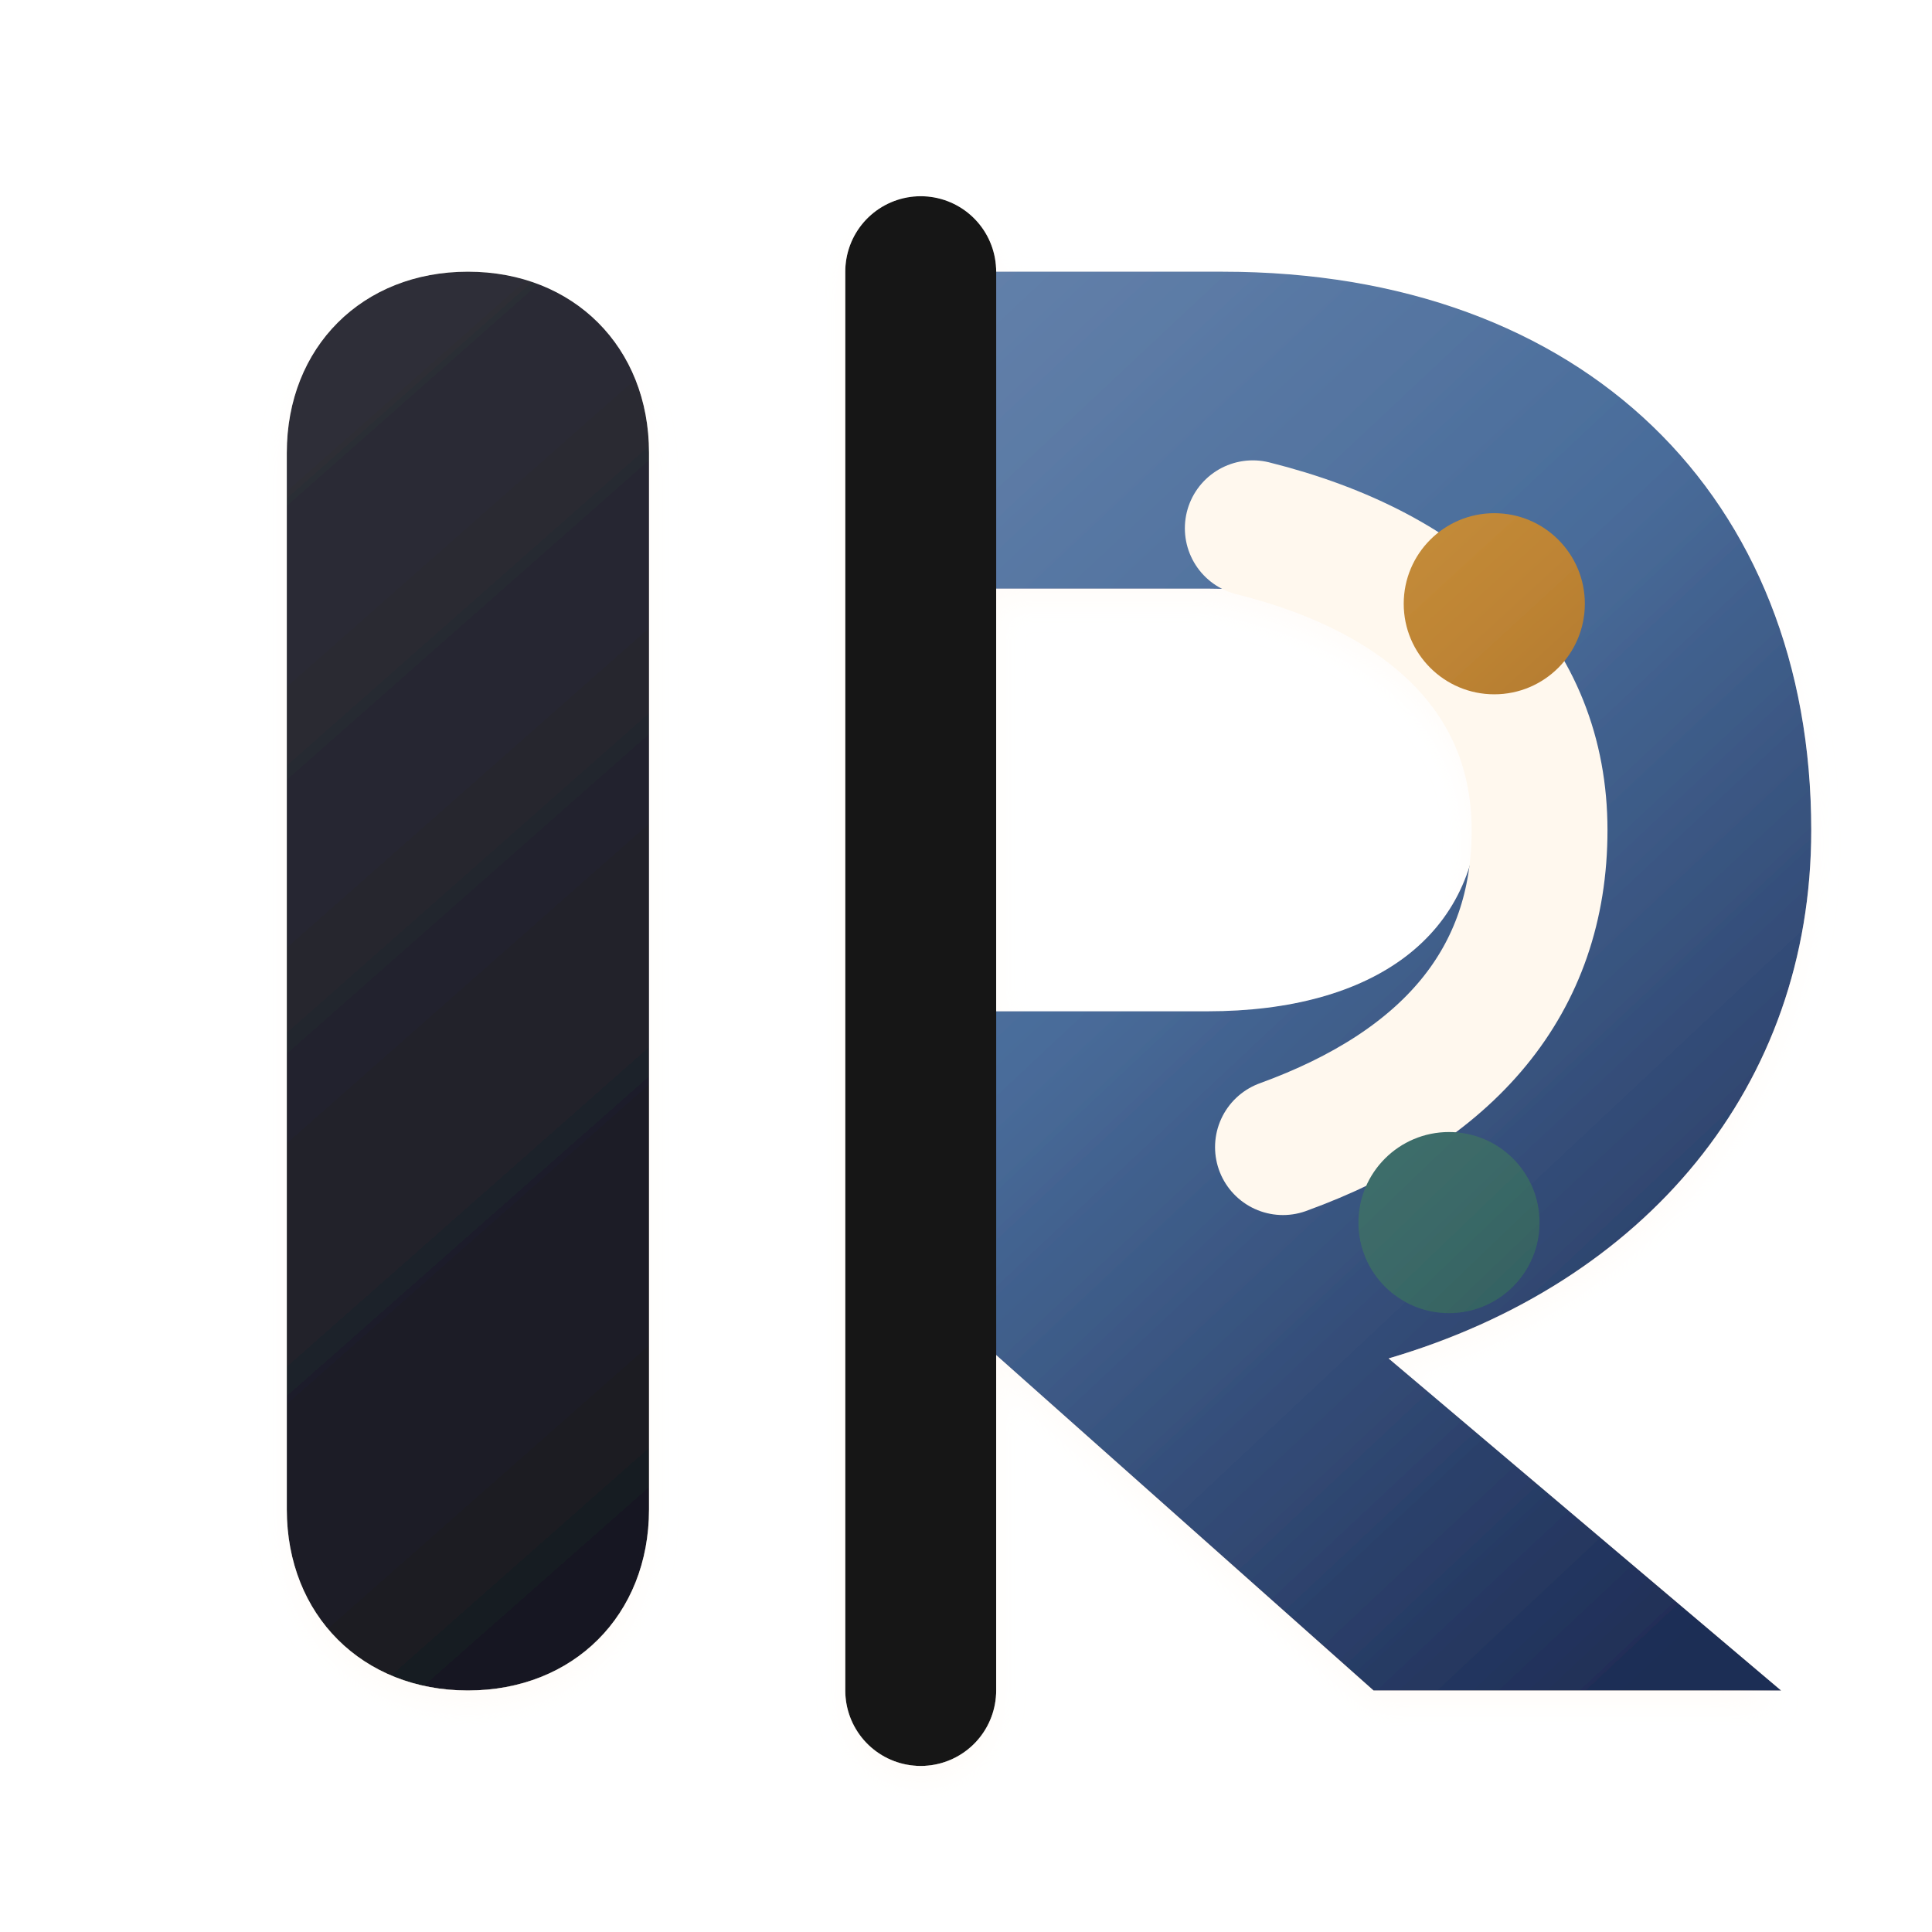
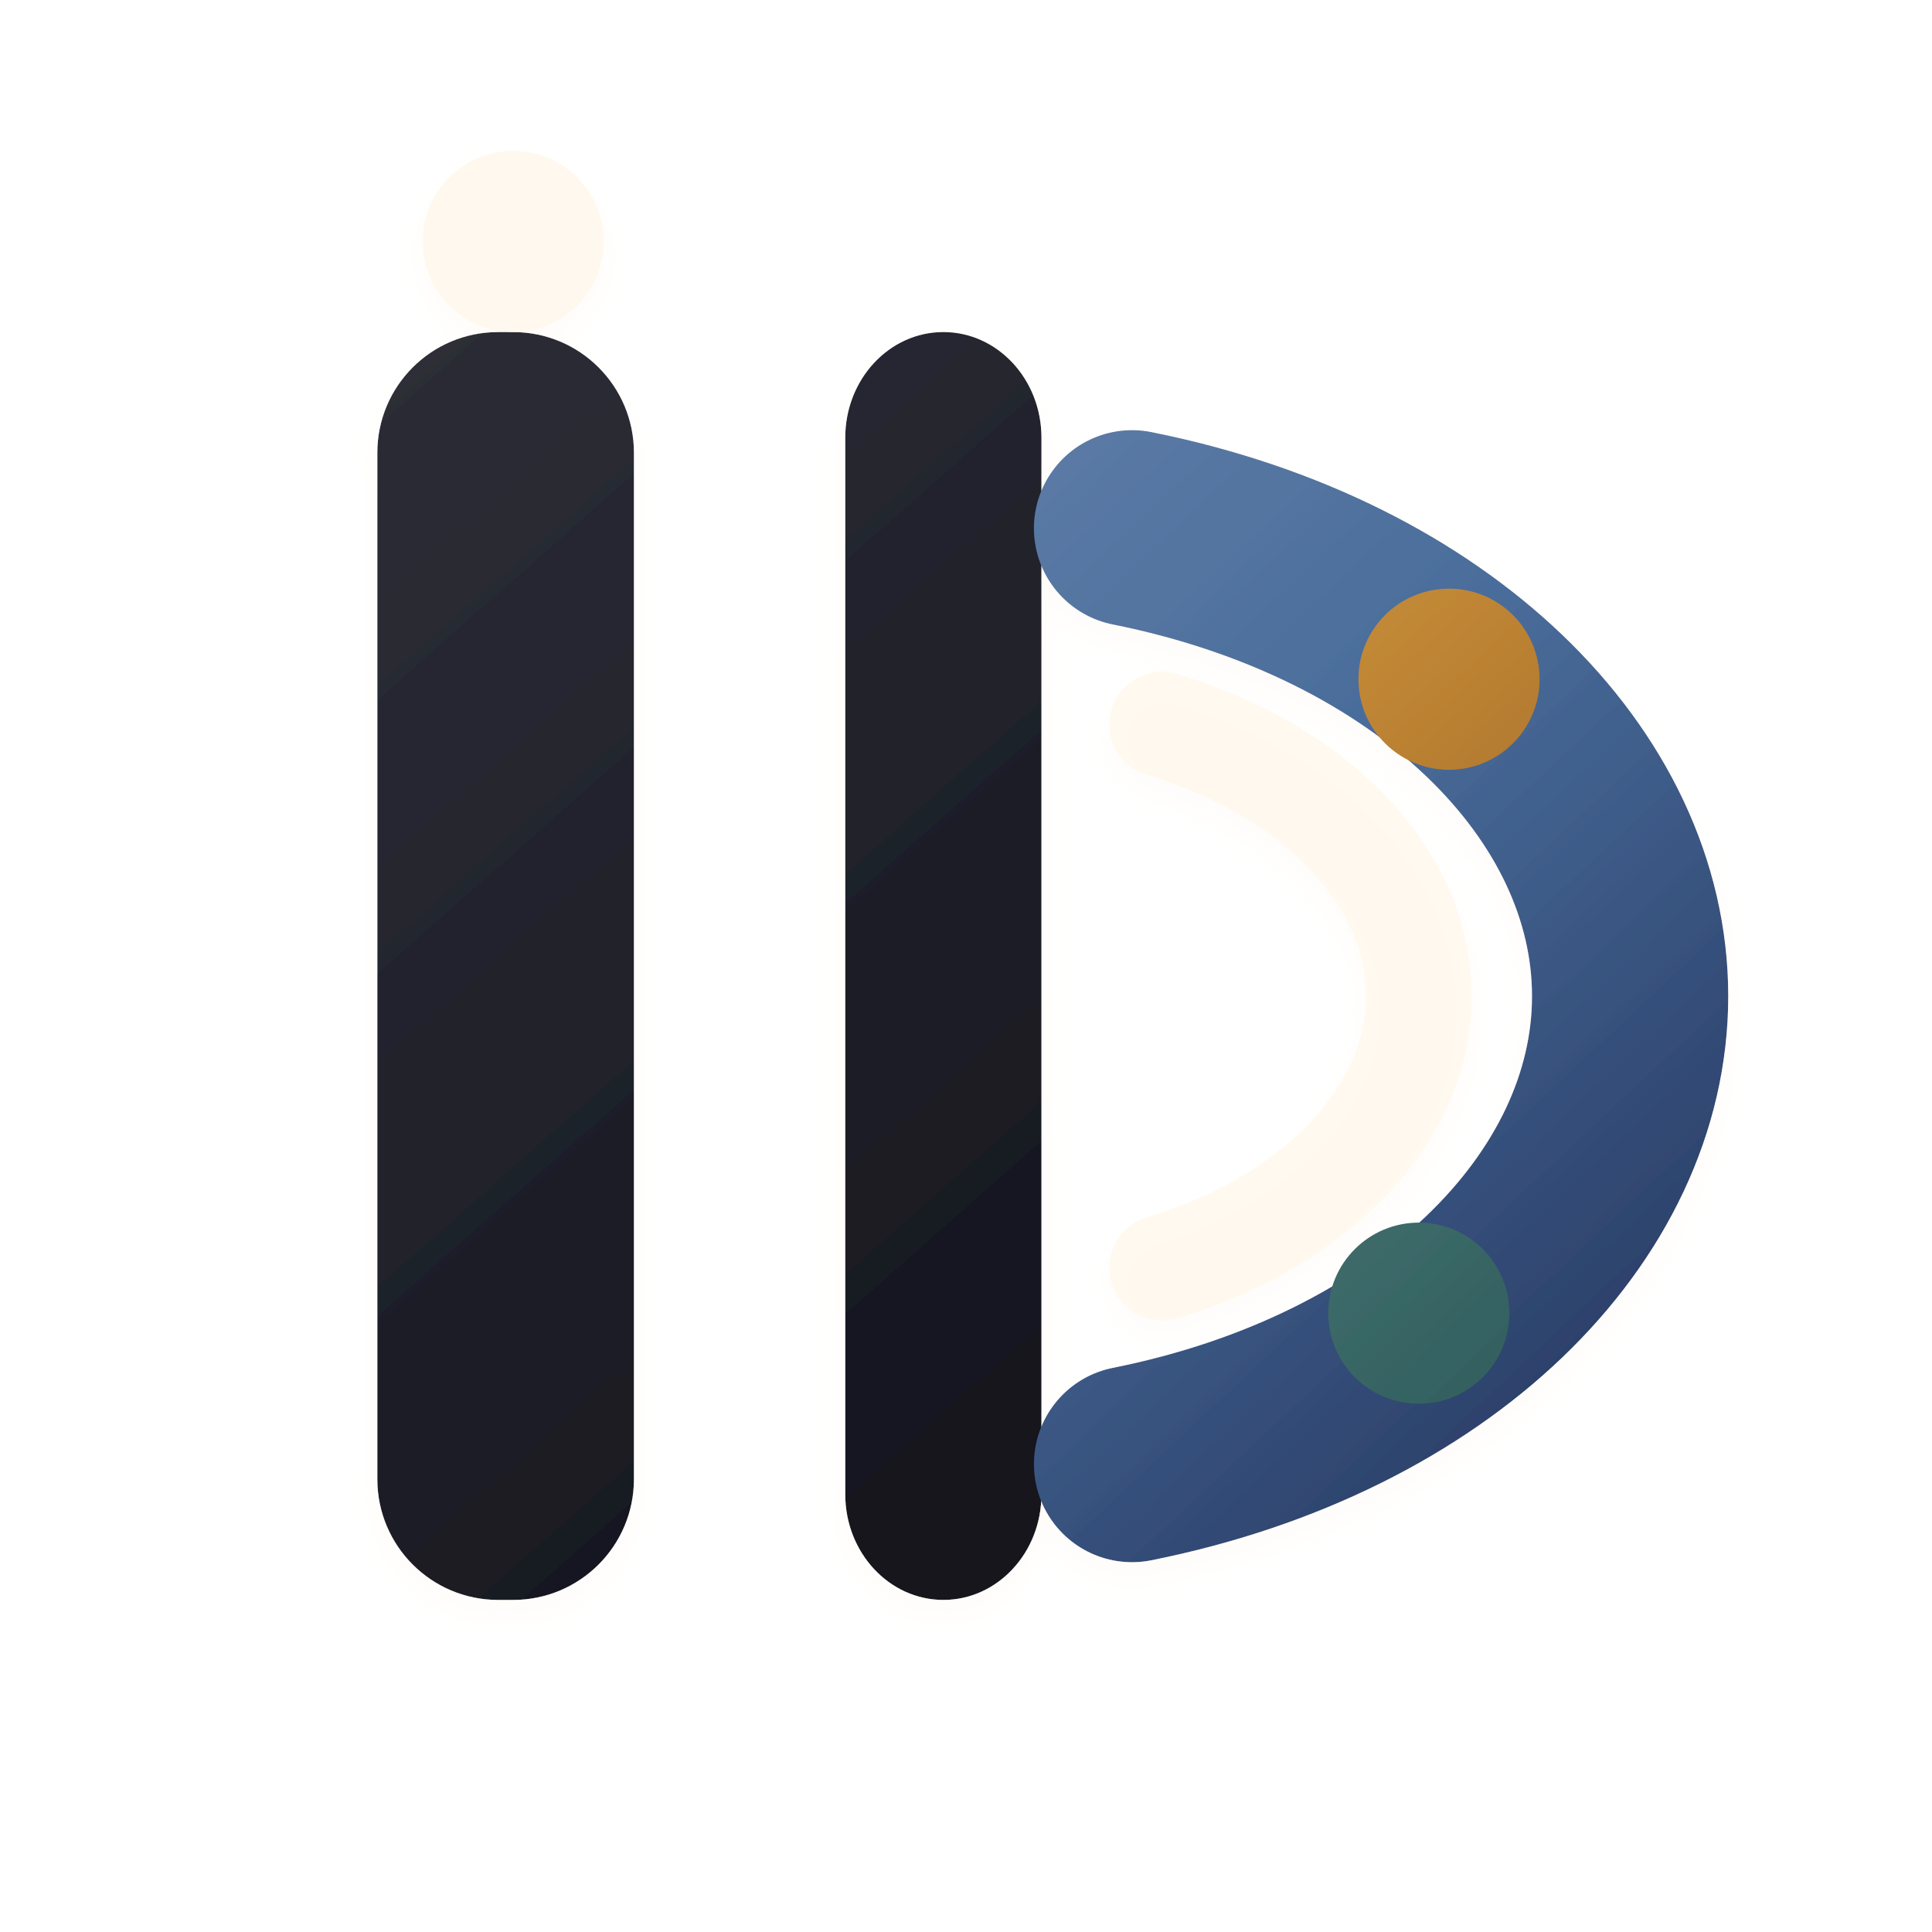
<svg xmlns="http://www.w3.org/2000/svg" viewBox="0 0 128 128" role="img" aria-label="Imagineer icon">
  <defs>
    <filter id="depth" x="-45%" y="-45%" width="190%" height="190%">
-       <feDropShadow dx="0" dy="8" stdDeviation="5" flood-color="#221a16" flood-opacity=".24" />
+       <feDropShadow dx="0" dy="8" stdDeviation="5" flood-color="#221a16" flood-opacity=".22" />
      <feDropShadow dx="0" dy="1" stdDeviation="1" flood-color="#fff8ef" flood-opacity=".34" />
    </filter>
    <linearGradient id="paper" x1="20" y1="14" x2="108" y2="116" gradientUnits="userSpaceOnUse">
      <stop stop-color="#fff8ee" />
      <stop offset="1" stop-color="#dfd1bf" />
    </linearGradient>
    <linearGradient id="ink" x1="18" y1="14" x2="108" y2="116" gradientUnits="userSpaceOnUse">
      <stop stop-color="#31313b" />
      <stop offset="1" stop-color="#080911" />
    </linearGradient>
    <linearGradient id="coral" x1="18" y1="16" x2="110" y2="114" gradientUnits="userSpaceOnUse">
      <stop stop-color="#eda891" />
      <stop offset=".55" stop-color="#ce735b" />
      <stop offset="1" stop-color="#884a3c" />
    </linearGradient>
    <linearGradient id="rose" x1="18" y1="16" x2="108" y2="116" gradientUnits="userSpaceOnUse">
      <stop stop-color="#e4a4ad" />
      <stop offset=".55" stop-color="#ba6c84" />
      <stop offset="1" stop-color="#6f425b" />
    </linearGradient>
    <linearGradient id="teal" x1="16" y1="16" x2="108" y2="112" gradientUnits="userSpaceOnUse">
      <stop stop-color="#83aaa0" />
      <stop offset=".55" stop-color="#4f827a" />
      <stop offset="1" stop-color="#244d52" />
    </linearGradient>
    <linearGradient id="blue" x1="18" y1="16" x2="108" y2="112" gradientUnits="userSpaceOnUse">
      <stop stop-color="#7891b7" />
      <stop offset=".56" stop-color="#496c9a" />
      <stop offset="1" stop-color="#1e2d55" />
    </linearGradient>
    <linearGradient id="gold" x1="20" y1="16" x2="108" y2="112" gradientUnits="userSpaceOnUse">
      <stop stop-color="#f0c763" />
      <stop offset=".55" stop-color="#be8434" />
      <stop offset="1" stop-color="#6e421e" />
    </linearGradient>
  </defs>
  <g filter="url(#depth)">
-     <path d="M31 18c7 0 12 5 12 12v70c0 7-5 12-12 12s-12-5-12-12V30c0-7 5-12 12-12z" fill="url(#ink)" />
-     <path d="M61 18h20c24 0 39 15 39 37 0 17-11 30-28 35l26 22H91L64 88V67h16c11 0 18-5 18-14s-7-14-18-14H61z" fill="url(#blue)" />
-     <path d="M61 18v94" stroke="#171614" stroke-width="10" stroke-linecap="round" />
-     <path d="M83 35c12 3 19 10 19 20 0 10-6 17-17 21" fill="none" stroke="#fff8ee" stroke-width="9" stroke-linecap="round" />
-     <circle cx="99" cy="40" r="6" fill="url(#gold)" />
-     <circle cx="96" cy="81" r="6" fill="url(#teal)" />
+     <rect x="25" y="22" width="17" height="84" rx="8" fill="url(#ink)" />
+     <circle cx="34" cy="16" r="6" fill="#fff8ee" />
+     <rect x="56" y="22" width="13" height="84" rx="7" fill="url(#ink)" />
+     <path d="M75 35c20 4 33 17 33 31S95 93 75 97" fill="none" stroke="url(#blue)" stroke-width="13" stroke-linecap="round" />
+     <path d="M77 48c10 3 17 10 17 18s-7 15-17 18" fill="none" stroke="#fff8ee" stroke-width="7" stroke-linecap="round" opacity=".9" />
+     <circle cx="96" cy="45" r="6" fill="url(#gold)" />
+     <circle cx="94" cy="87" r="6" fill="url(#teal)" />
  </g>
</svg>
